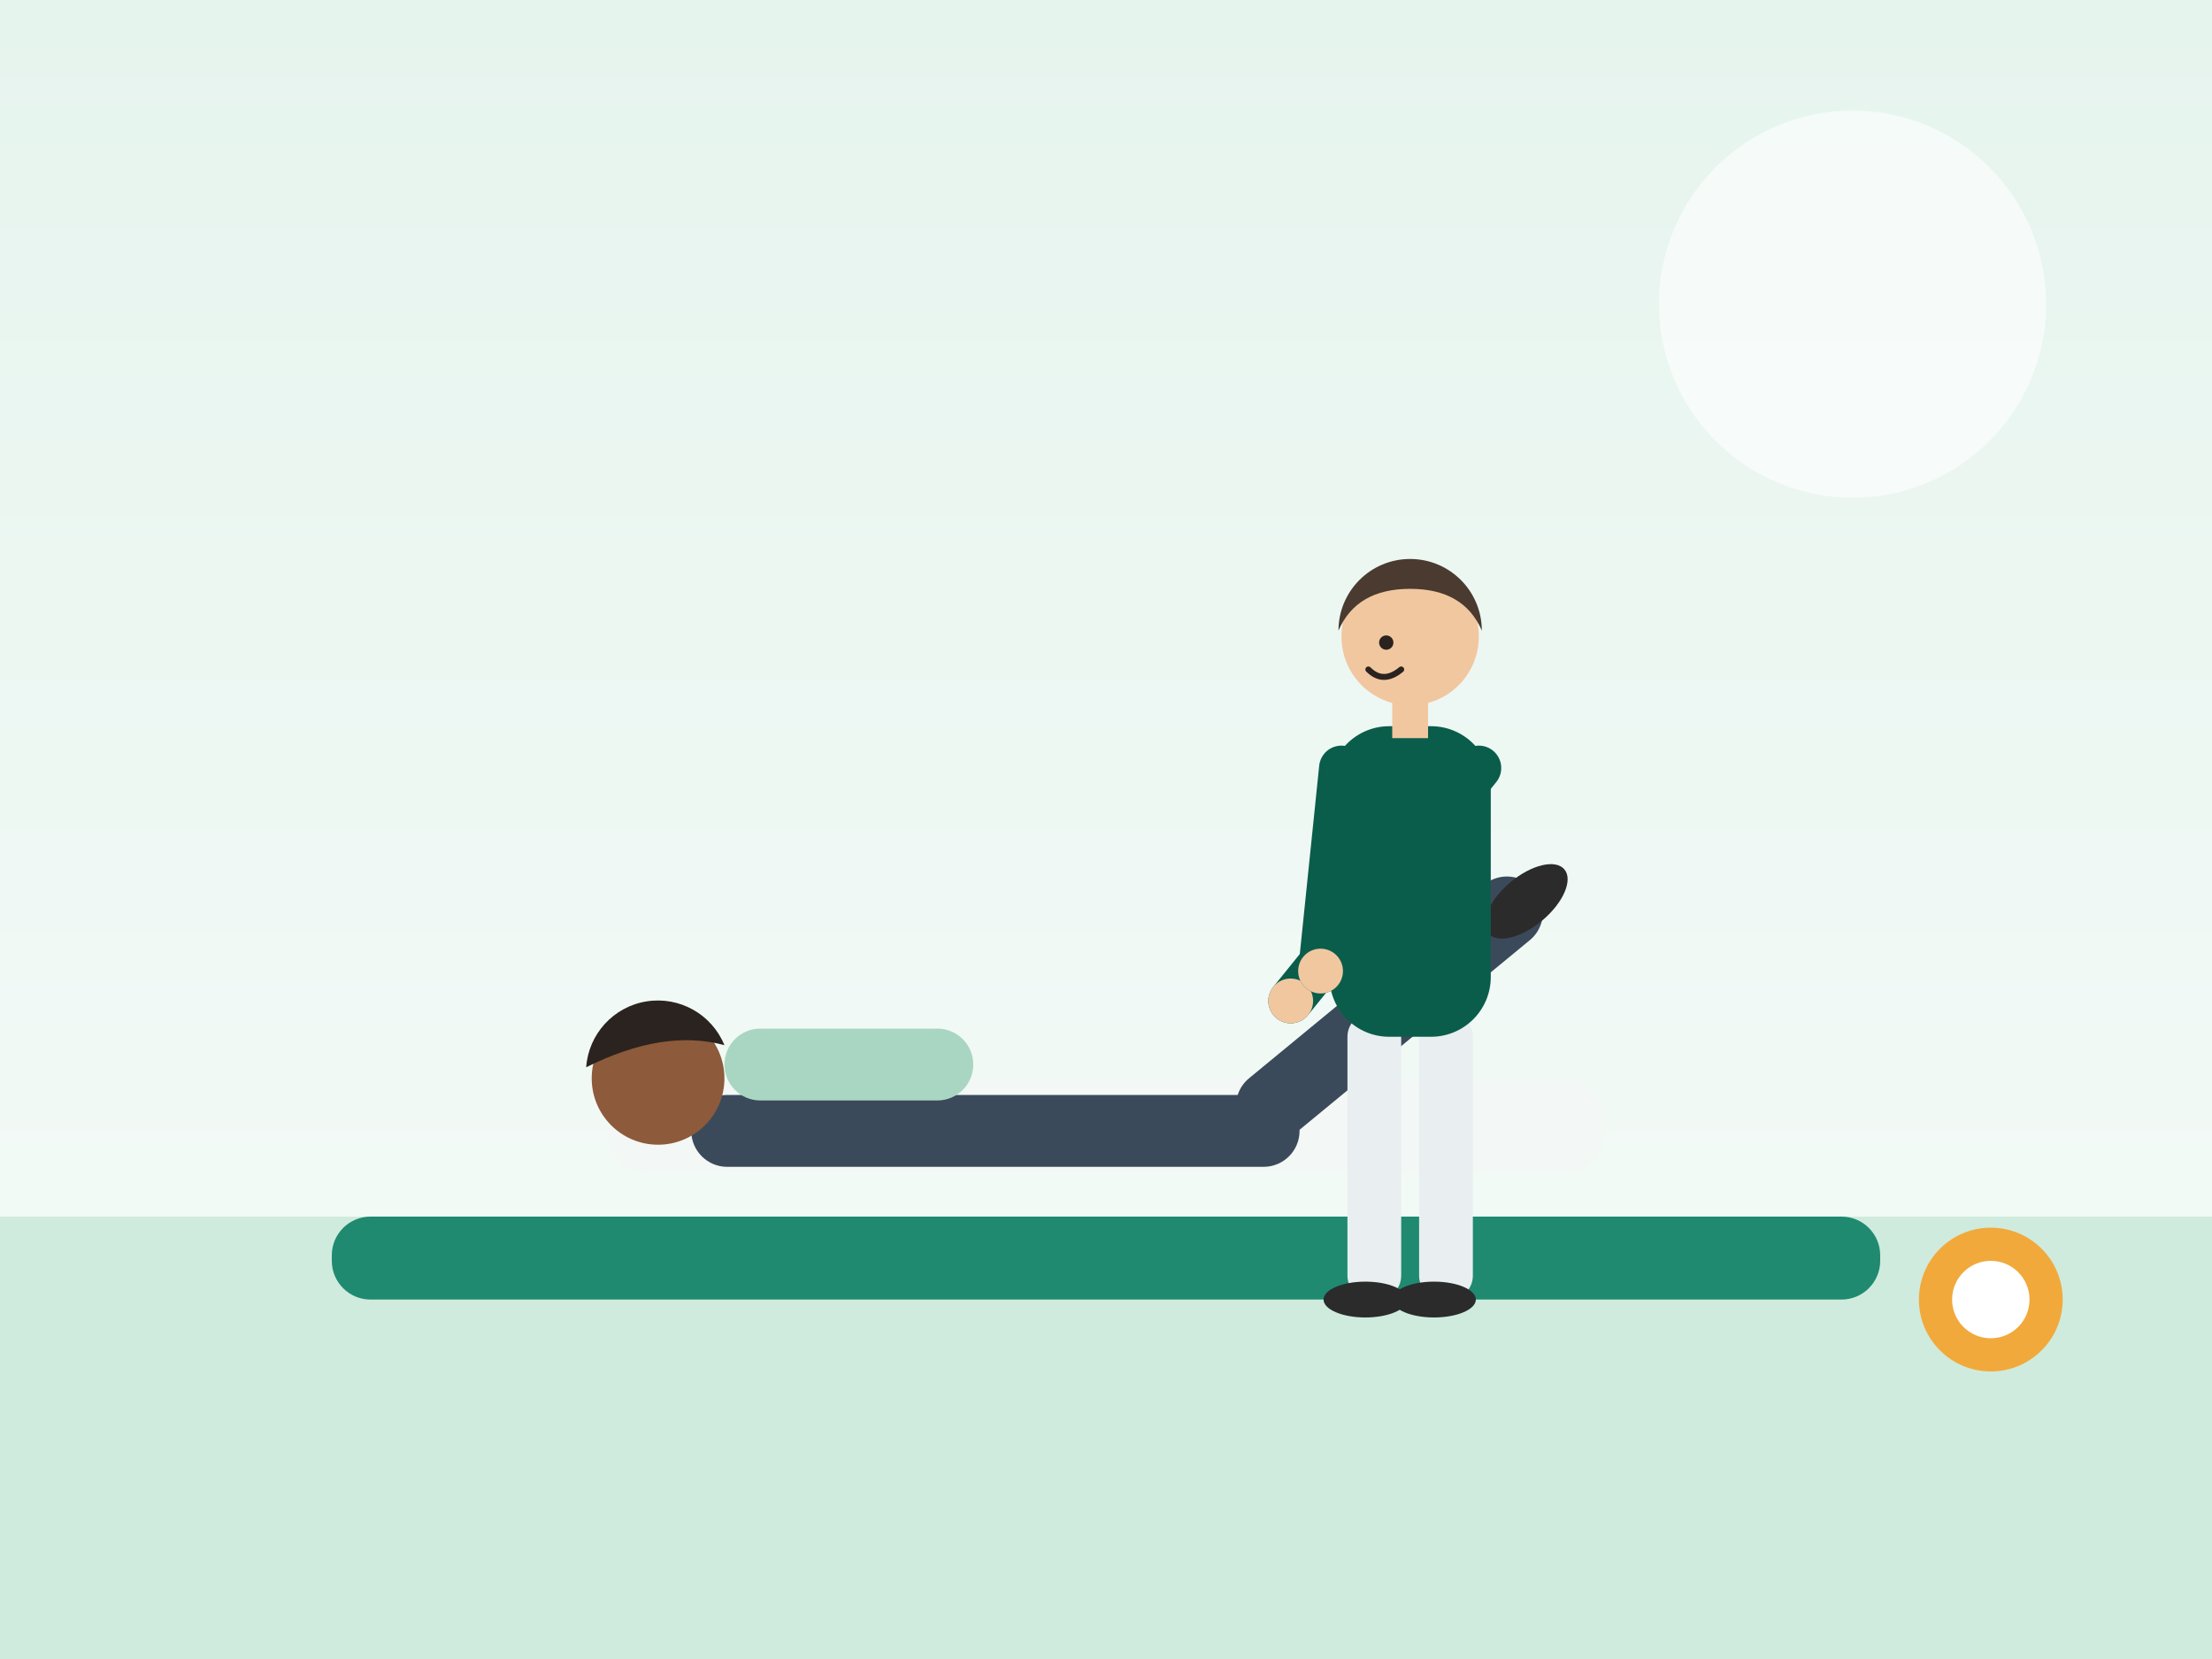
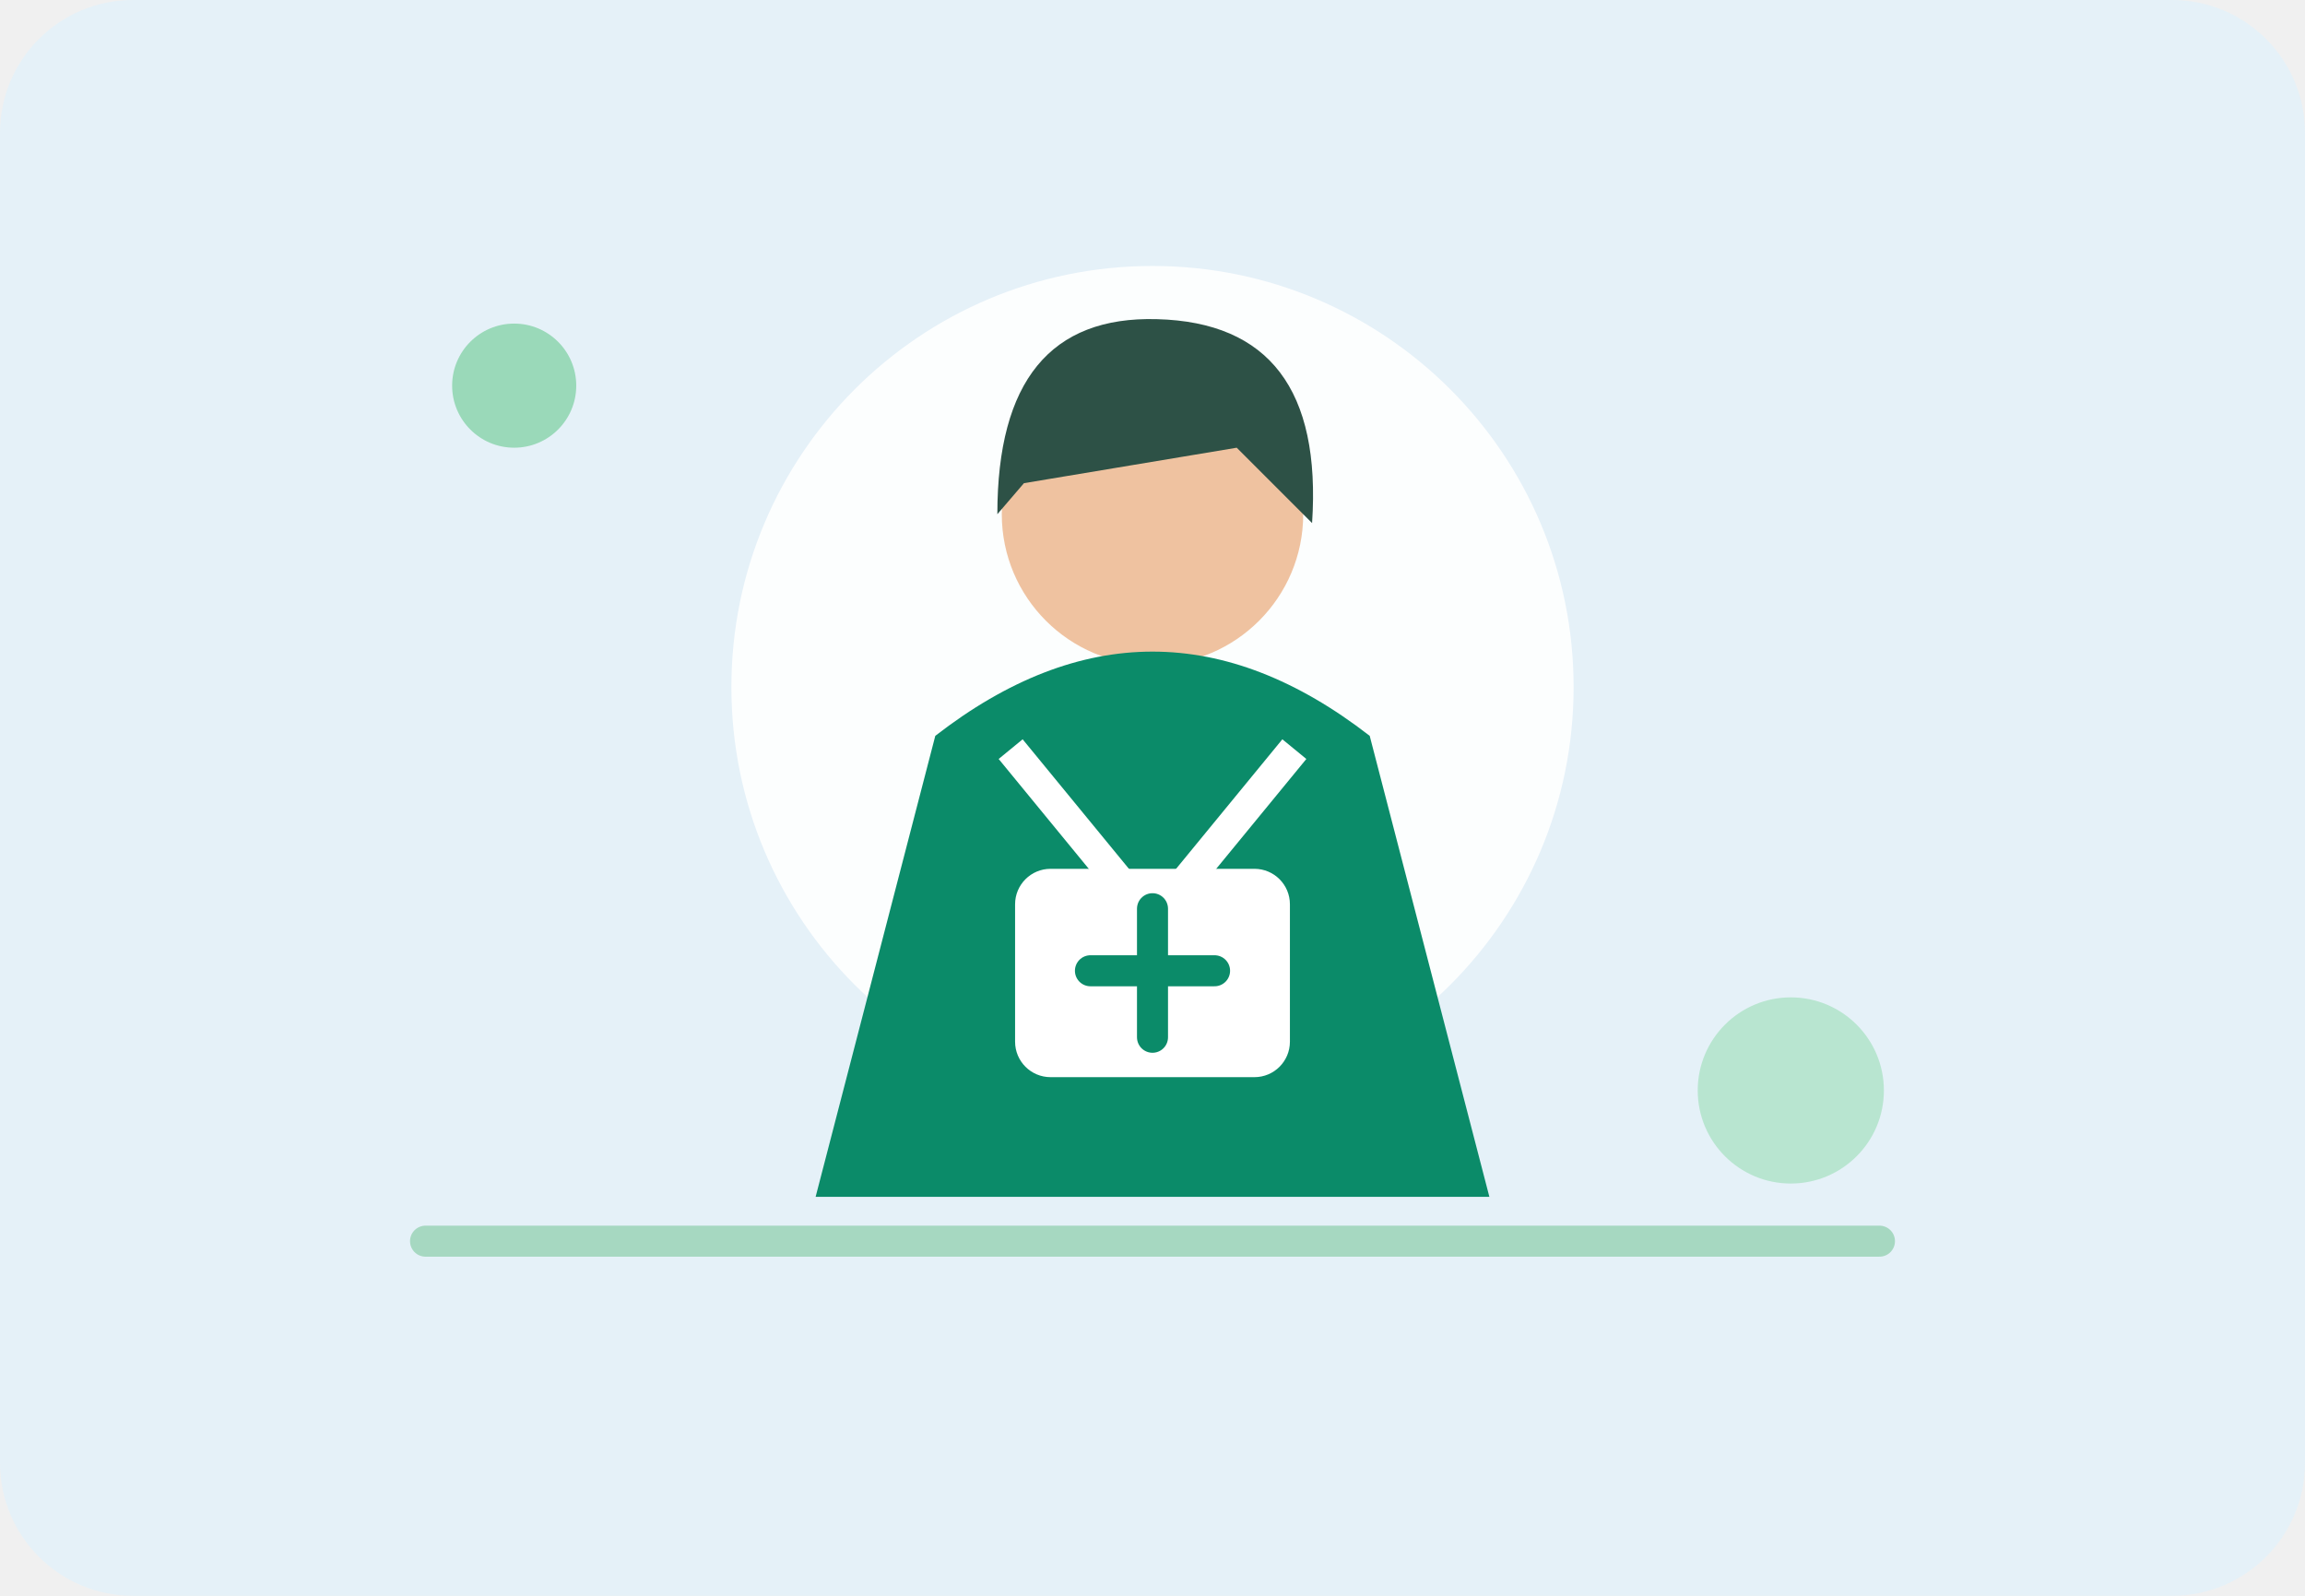
- <svg xmlns="http://www.w3.org/2000/svg" viewBox="0 0 800 600" role="img">
-   <defs>
-     <linearGradient id="g" x1="0" y1="0" x2="0" y2="1">
-       <stop offset="0" stop-color="#E6F4EE" />
-       <stop offset="1" stop-color="#F7FCF9" />
-     </linearGradient>
-   </defs>
-   <rect width="800" height="600" fill="url(#g)" />
-   <circle cx="670" cy="110" r="70" fill="#FFFFFF" opacity=".6" />
-   <rect y="440" width="800" height="160" fill="#CFEBDD" />
-   <rect x="120" y="440" width="560" height="30" rx="14" fill="#1F8A70" />
-   <rect x="220" y="390" width="360" height="34" rx="14" fill="#f3f7f5" />
-   <path d="M0 0" />
-   <g>
-     <rect x="250" y="396" width="220" height="26" rx="13" fill="#3b4a5a" />
-     <circle cx="238" cy="390" r="24" fill="#8D5A3B" />
-     <path d="M212 386a26 26 0 0 1 50 -8q-22 -6 -50 8z" fill="#2B2320" />
-     <rect x="262" y="372" width="90" height="26" rx="13" fill="#a9d6c2" />
-     <path d="M460 400 L545 330" stroke="#3b4a5a" stroke-width="26" stroke-linecap="round" />
-     <ellipse cx="552" cy="326" rx="18" ry="9" fill="#2b2b2b" transform="rotate(-40 552 326)" />
-   </g>
-   <g transform="translate(510 470) scale(-1.08 1.08)">
-     <rect x="-21" y="-96" width="18" height="96" rx="8" fill="#e9eef0" />
-     <rect x="3" y="-96" width="18" height="96" rx="8" fill="#e9eef0" />
-     <ellipse cx="-8" cy="0" rx="14" ry="6" fill="#2b2b2b" />
-     <ellipse cx="15" cy="0" rx="14" ry="6" fill="#2b2b2b" />
-     <g>
-       <rect x="-27" y="-192" width="54" height="104" rx="20" fill="#0B5D4B" />
-       <rect x="-6" y="-204" width="12" height="16" fill="#F1C7A0" />
-       <path d="M-23 -178 L40 -100" stroke="#0B5D4B" stroke-width="15" stroke-linecap="round" fill="none" />
-       <circle cx="40" cy="-100" r="7.5" fill="#F1C7A0" />
-       <path d="M23 -178 L30 -110" stroke="#0B5D4B" stroke-width="15" stroke-linecap="round" fill="none" />
-       <circle cx="30" cy="-110" r="7.5" fill="#F1C7A0" />
-       <circle cx="0" cy="-222" r="23" fill="#F1C7A0" />
-       <path d="M-24 -224 a24 24 0 0 1 48 0 q-6 -14 -24 -14 q-18 0 -24 14z" fill="#4a3a30" />
-       <circle cx="8" cy="-220" r="2.4" fill="#2b2320" />
-       <path d="M3 -211q6 5 11 0" stroke="#2b2320" stroke-width="2" fill="none" stroke-linecap="round" />
-     </g>
-   </g>
-   <circle cx="720" cy="470" r="26" fill="#F2A93B" />
-   <circle cx="720" cy="470" r="14" fill="#FFFFFF" />
+ <svg xmlns="http://www.w3.org/2000/svg" viewBox="0 0 520 360">
+   <rect width="520" height="360" rx="30" fill="#e5f1f8" />
+   <circle cx="260" cy="155" r="95" fill="#fff" opacity=".9" />
+   <circle cx="260" cy="116" r="34" fill="#efc2a0" />
+   <path d="M225 116q0-45 36-44 38 1 35 46l-17-17-48 8z" fill="#2d5146" />
+   <path d="M211 166q49-38 98 0l27 104H184z" fill="#0b8b69" />
+   <path d="M228 169l32 39 32-39" fill="none" stroke="#fff" stroke-width="7" />
+   <rect x="229" y="196" width="62" height="47" rx="8" fill="#fff" />
+   <path d="M260 205v29M246 219h28" stroke="#0b8b69" stroke-width="7" stroke-linecap="round" />
+   <circle cx="116" cy="87" r="14" fill="#9ad9b9" />
+   <circle cx="404" cy="246" r="21" fill="#b8e5d0" />
+   <path d="M96 280h328" stroke="#a6d8c1" stroke-width="7" stroke-linecap="round" />
</svg>
